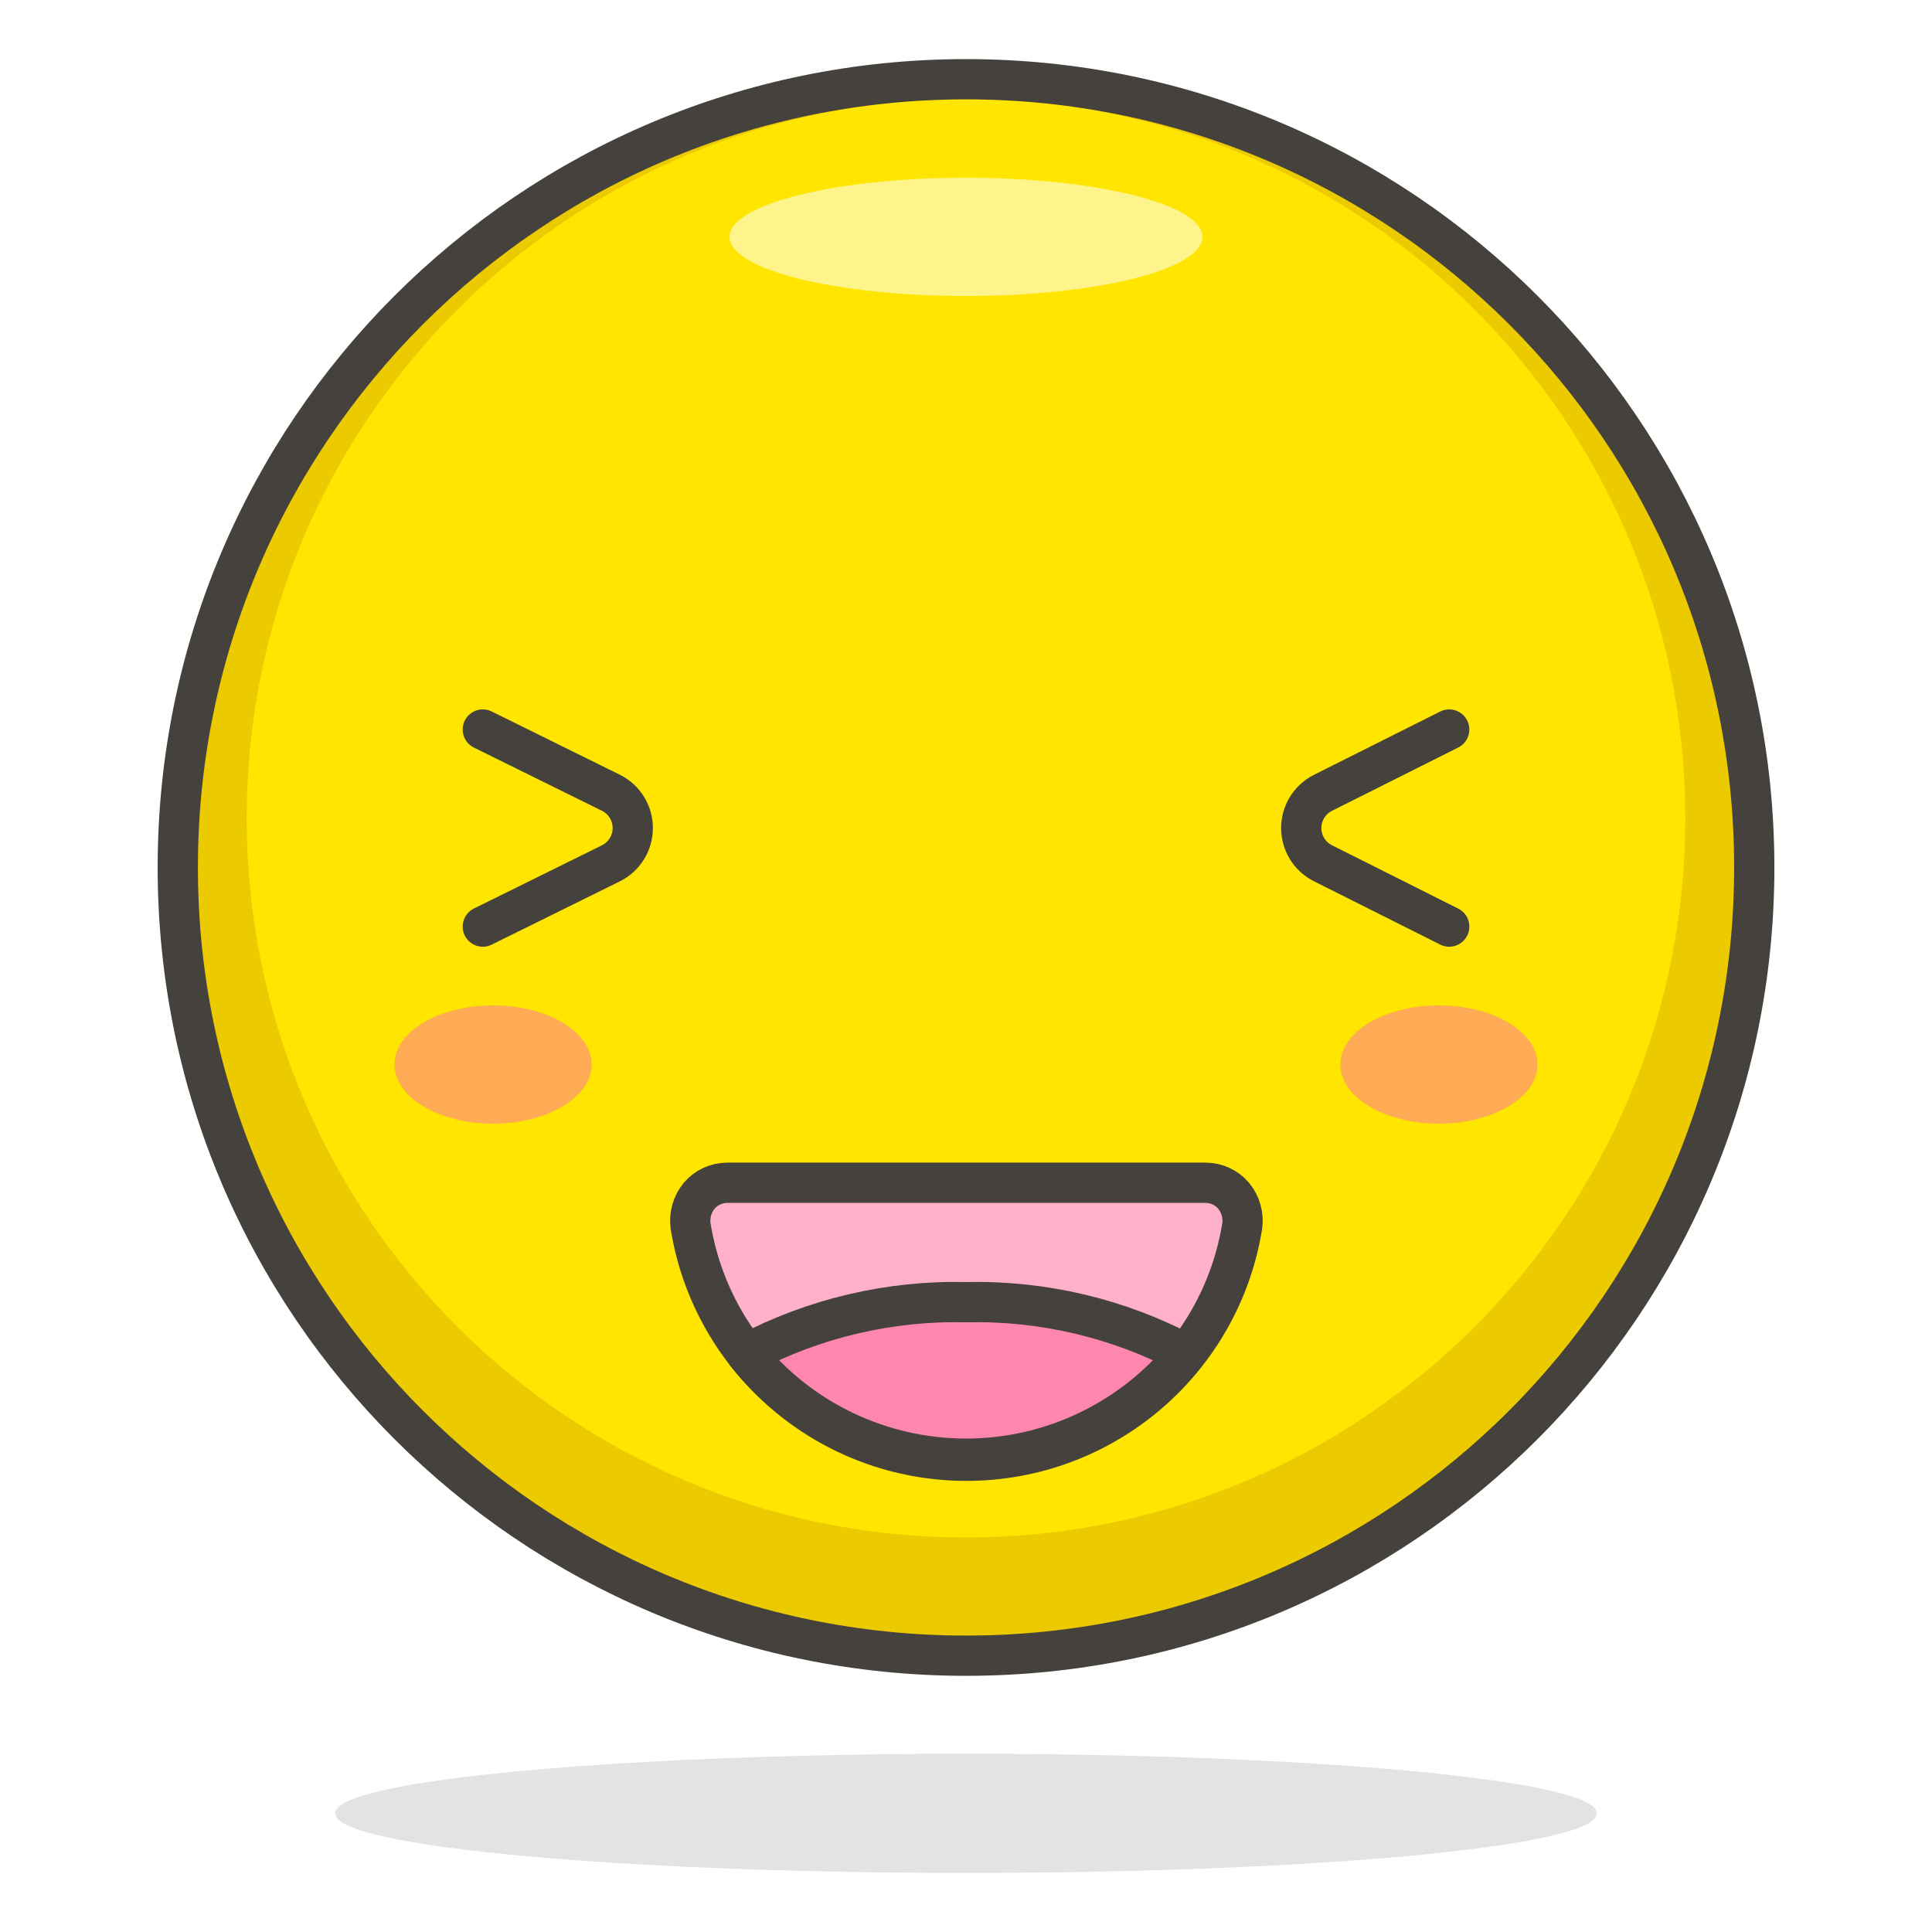
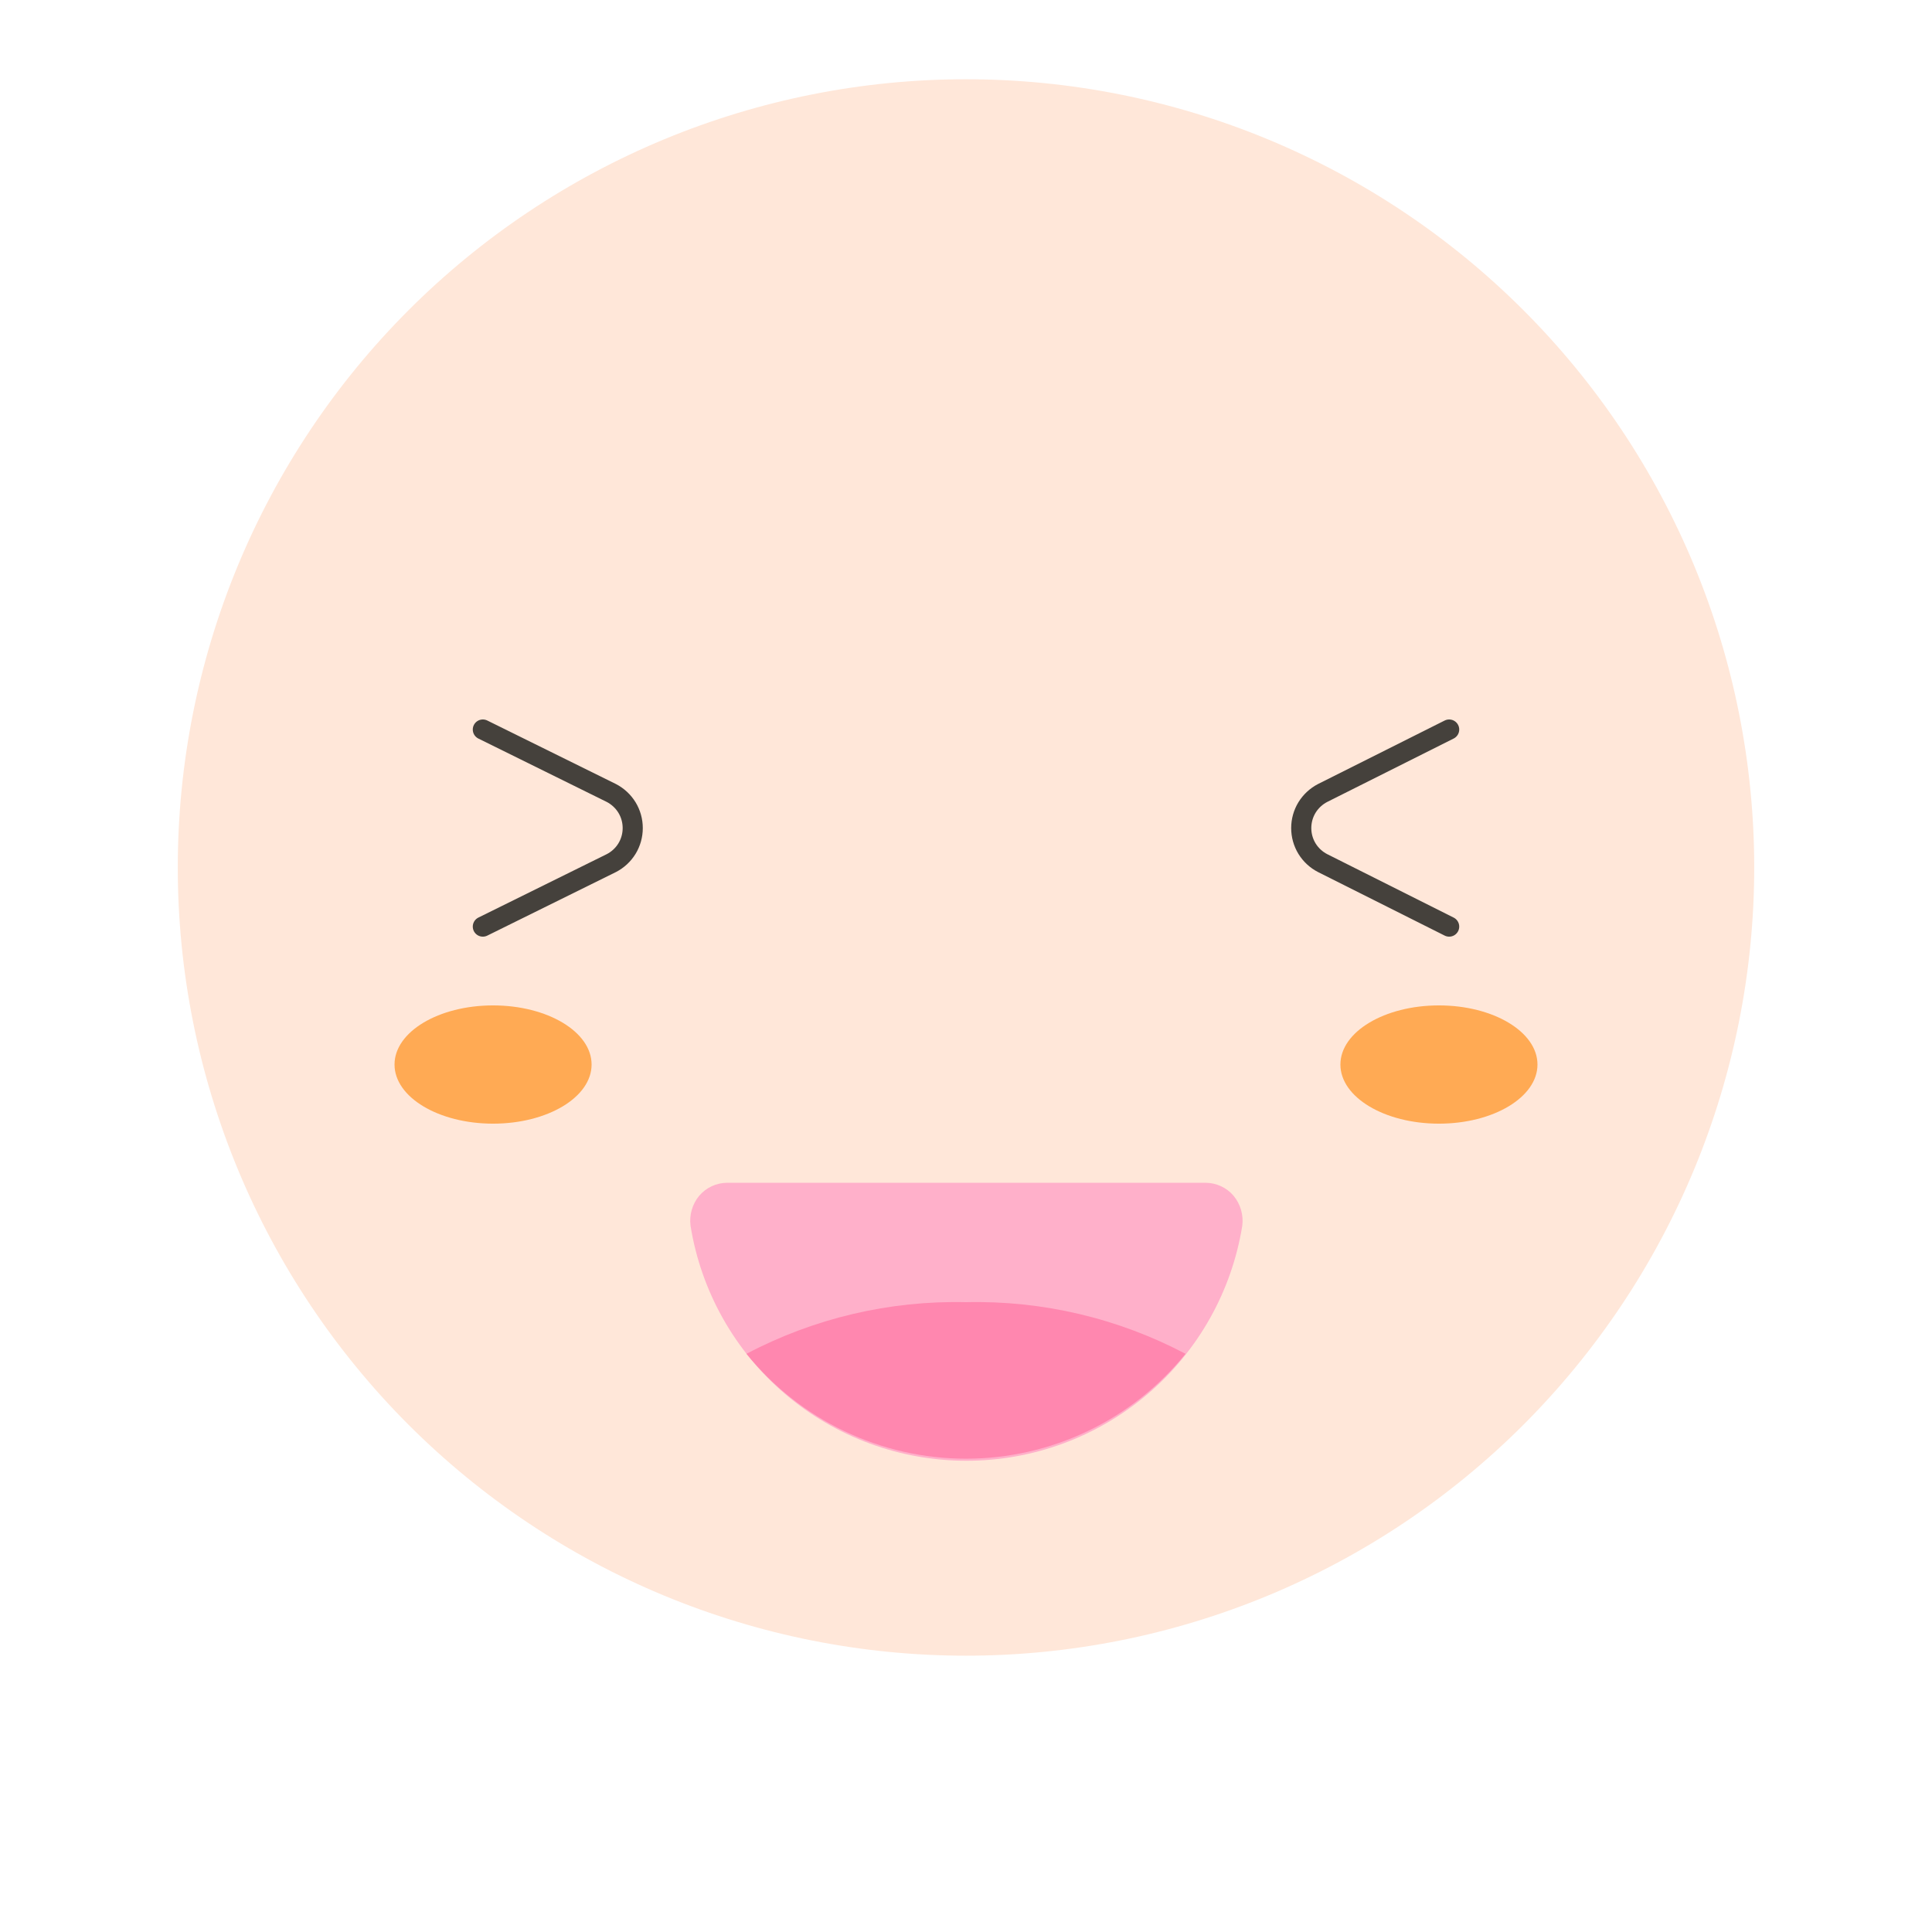
- <svg xmlns="http://www.w3.org/2000/svg" viewBox="-0.5 -0.5 48 48">
-   <path d="M3.917 21.052a19.583 19.583 0 1 0 39.167 0 19.583 19.583 0 1 0 -39.167 0Z" fill="#ffe500" stroke-width="1" />
-   <path d="M23.5 1.469a19.583 19.583 0 1 0 19.583 19.583 19.583 19.583 0 0 0 -19.583 -19.583Zm0 36.229a17.87 17.87 0 1 1 17.87 -17.87A17.87 17.87 0 0 1 23.5 37.698Z" fill="#ebcb00" stroke-width="1" />
-   <path d="M17.625 5.385a5.875 1.469 0 1 0 11.75 0 5.875 1.469 0 1 0 -11.75 0Z" fill="#fff48c" stroke-width="1" />
-   <path d="M7.833 44.552a15.667 1.469 0 1 0 31.333 0 15.667 1.469 0 1 0 -31.333 0Z" fill="#45413c" opacity=".15" stroke-width="1" />
-   <path d="M3.917 21.052a19.583 19.583 0 1 0 39.167 0 19.583 19.583 0 1 0 -39.167 0Z" fill="none" stroke="#45413c" stroke-linecap="round" stroke-linejoin="round" stroke-width="1" />
-   <path d="M37.698 25.948c0 0.813 -1.097 1.469 -2.448 1.469s-2.448 -0.656 -2.448 -1.469S33.899 24.479 35.25 24.479s2.448 0.656 2.448 1.469Z" fill="#ffaa54" stroke-width="1" />
-   <path d="M9.302 25.948c0 0.813 1.097 1.469 2.448 1.469s2.448 -0.656 2.448 -1.469S13.101 24.479 11.75 24.479s-2.448 0.656 -2.448 1.469Z" fill="#ffaa54" stroke-width="1" />
-   <path d="M17.566 28.885a0.92 0.92 0 0 0 -0.695 0.323 0.979 0.979 0 0 0 -0.215 0.744 6.942 6.942 0 0 0 13.708 0 0.979 0.979 0 0 0 -0.215 -0.744 0.92 0.92 0 0 0 -0.695 -0.323Z" fill="#ffb0ca" stroke="#45413c" stroke-linecap="round" stroke-linejoin="round" stroke-width="1" />
-   <path d="M28.954 33.135A11.133 11.133 0 0 0 23.5 31.852a11.133 11.133 0 0 0 -5.454 1.283 7.011 7.011 0 0 0 10.908 0Z" fill="#ff87af" stroke="#45413c" stroke-linecap="round" stroke-linejoin="round" stroke-width="1" />
-   <path d="m35.505 17.625 -3.143 1.576a0.979 0.979 0 0 0 0 1.743L35.505 22.521" fill="none" stroke="#45413c" stroke-linecap="round" stroke-linejoin="round" stroke-width="1" />
-   <path d="M11.495 17.625 14.688 19.201a0.979 0.979 0 0 1 0 1.743L11.495 22.521" fill="none" stroke="#45413c" stroke-linecap="round" stroke-linejoin="round" stroke-width="1" />
+ <svg xmlns="http://www.w3.org/2000/svg" width="48" height="48" viewBox="0 0 48 48" fill="none">
+   <path d="M4.417 21.552C4.417 24.124 4.923 26.67 5.907 29.046C6.891 31.422 8.334 33.581 10.152 35.4C11.971 37.218 14.13 38.661 16.506 39.645C18.882 40.629 21.428 41.135 24 41.135C26.572 41.135 29.118 40.629 31.494 39.645C33.87 38.661 36.029 37.218 37.847 35.4C39.666 33.581 41.108 31.422 42.093 29.046C43.077 26.67 43.583 24.124 43.583 21.552C43.583 18.98 43.077 16.434 42.093 14.058C41.108 11.682 39.666 9.523 37.847 7.705C36.029 5.886 33.87 4.444 31.494 3.459C29.118 2.475 26.572 1.969 24 1.969C21.428 1.969 18.882 2.475 16.506 3.459C14.13 4.444 11.971 5.886 10.152 7.705C8.334 9.523 6.891 11.682 5.907 14.058C4.923 16.434 4.417 18.98 4.417 21.552Z" fill="#FFE7D9" />
+   <path d="M38.198 26.448C38.198 27.261 37.101 27.917 35.75 27.917C34.399 27.917 33.302 27.261 33.302 26.448C33.302 25.635 34.399 24.979 35.75 24.979C37.101 24.979 38.198 25.635 38.198 26.448Z" fill="#FFAA54" />
+   <path d="M9.802 26.448C9.802 27.261 10.899 27.917 12.25 27.917C13.601 27.917 14.698 27.261 14.698 26.448C14.698 25.635 13.601 24.979 12.25 24.979C10.899 24.979 9.802 25.635 9.802 26.448Z" fill="#FFAA54" />
+   <path d="M18.066 29.386C17.934 29.386 17.803 29.416 17.683 29.471C17.563 29.527 17.457 29.608 17.371 29.709C17.286 29.811 17.224 29.93 17.187 30.058C17.149 30.186 17.139 30.321 17.156 30.453C17.418 32.082 18.252 33.565 19.508 34.635C20.764 35.705 22.36 36.292 24.01 36.292C25.66 36.292 27.256 35.705 28.512 34.635C29.768 33.565 30.602 32.082 30.864 30.453C30.881 30.321 30.87 30.186 30.833 30.058C30.796 29.93 30.733 29.811 30.648 29.709C30.563 29.608 30.456 29.527 30.336 29.471C30.216 29.416 30.086 29.386 29.953 29.386H18.066Z" fill="#FFB0CA" />
+   <path d="M29.454 33.635C27.775 32.75 25.898 32.308 24 32.352C22.102 32.308 20.225 32.75 18.546 33.635C19.203 34.449 20.034 35.105 20.978 35.556C21.921 36.007 22.954 36.241 24 36.241C25.046 36.241 26.078 36.007 27.022 35.556C27.966 35.105 28.797 34.449 29.454 33.635Z" fill="#FF87AF" />
+   <path d="M36.004 18.125L32.861 19.701C32.701 19.784 32.566 19.909 32.472 20.062C32.378 20.216 32.329 20.393 32.329 20.573C32.329 20.753 32.378 20.93 32.472 21.084C32.566 21.237 32.701 21.362 32.861 21.444L36.004 23.021" stroke="#45413C" stroke-width="0.5" stroke-linecap="round" stroke-linejoin="round" />
+   <path d="M11.996 18.125L15.188 19.701C15.348 19.784 15.483 19.909 15.577 20.062C15.671 20.216 15.72 20.393 15.72 20.573C15.72 20.753 15.671 20.93 15.577 21.084C15.483 21.237 15.348 21.362 15.188 21.444L11.996 23.021" stroke="#45413C" stroke-width="0.5" stroke-linecap="round" stroke-linejoin="round" />
</svg>
